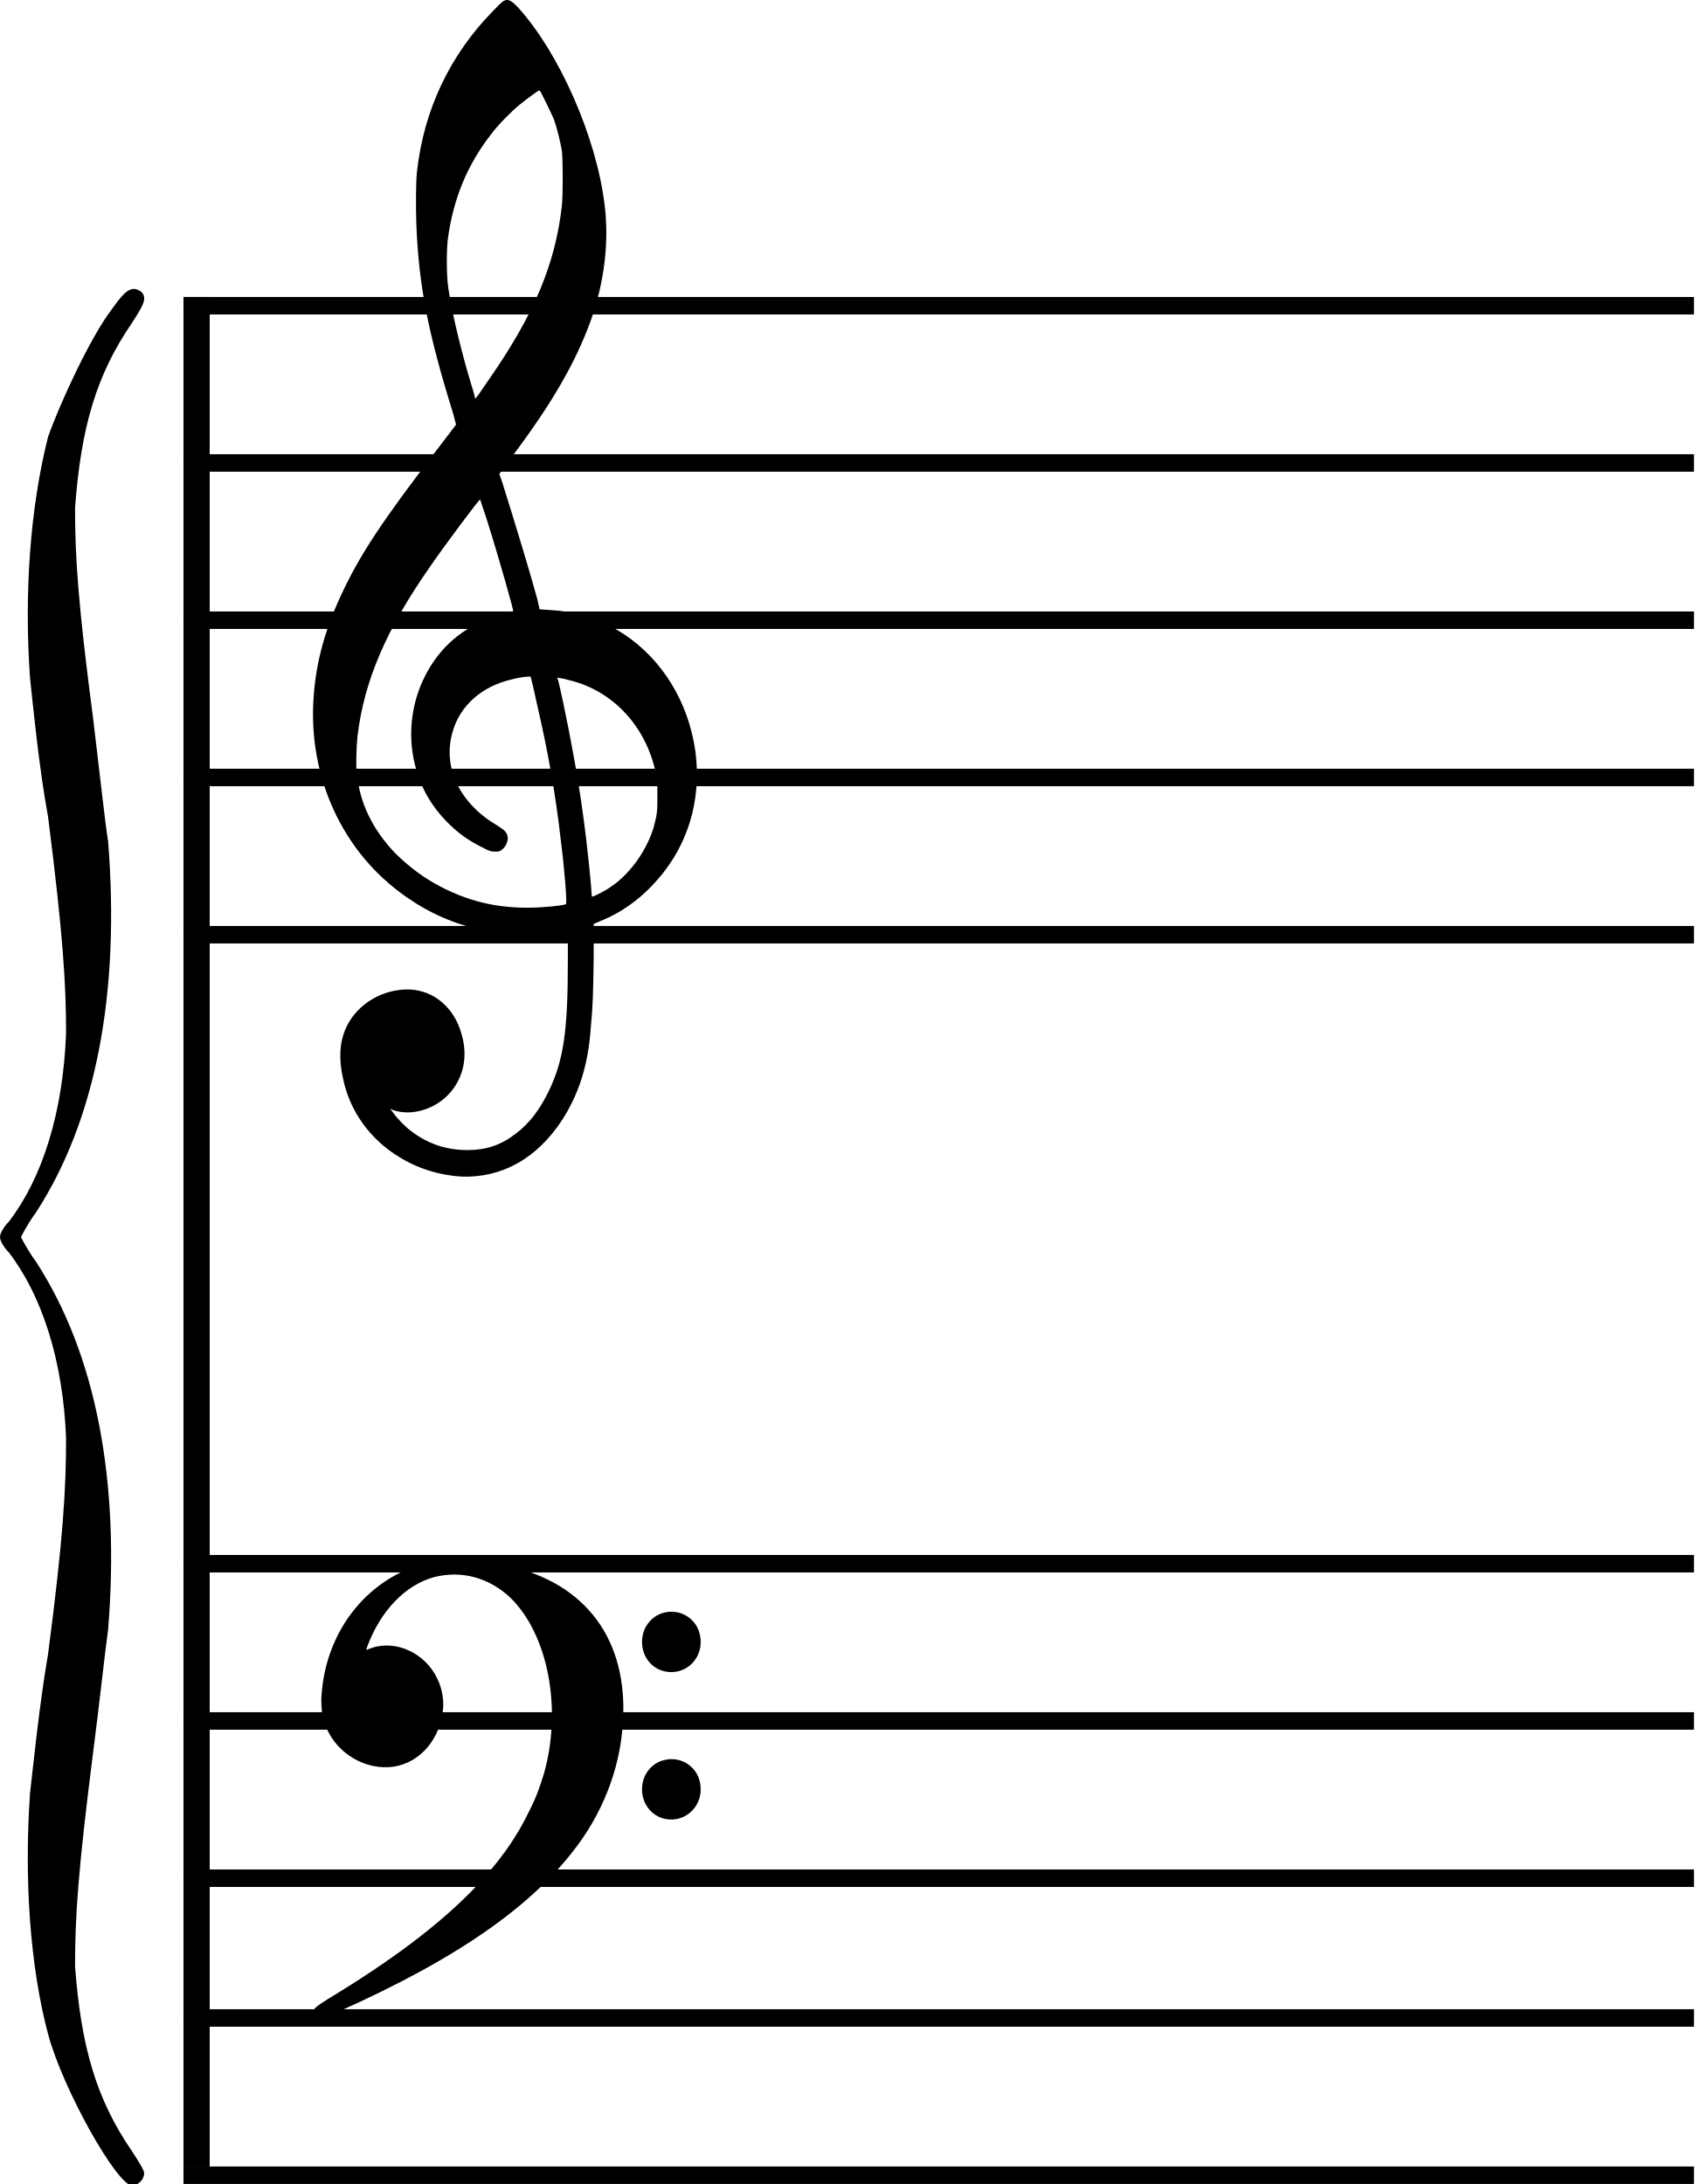
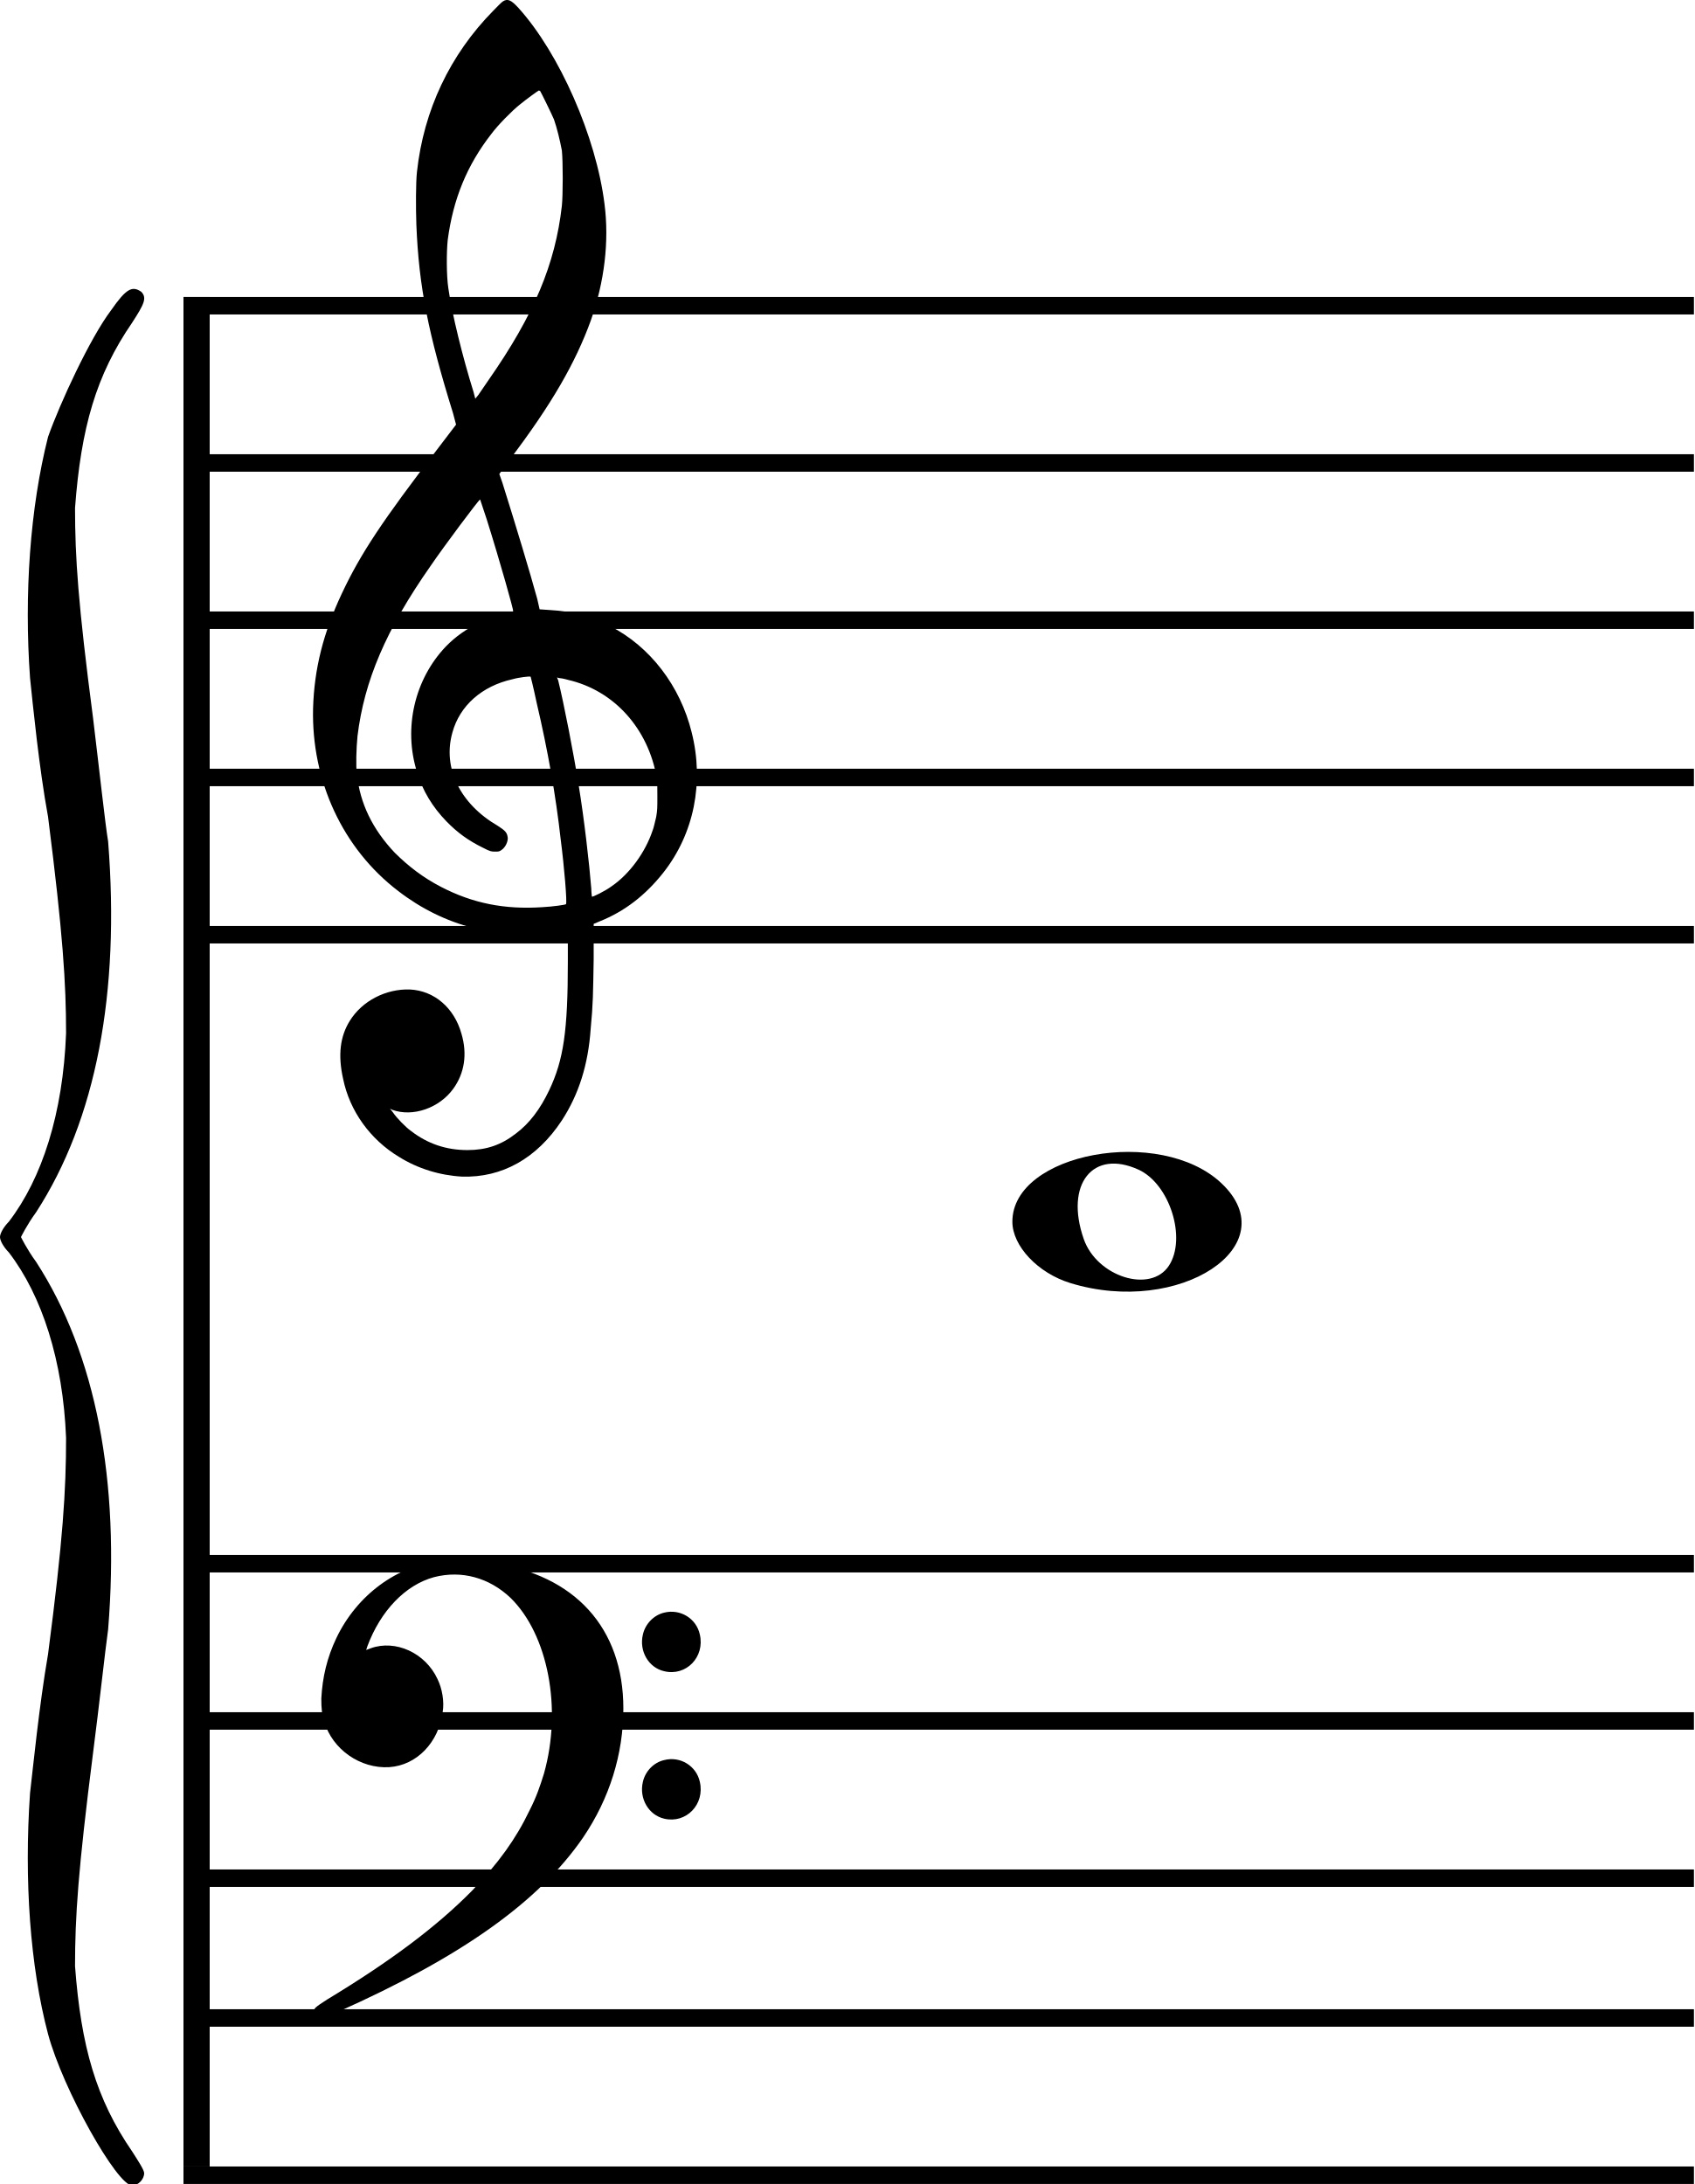
- <svg xmlns="http://www.w3.org/2000/svg" id="svg2" height="125" width="97" version="1.0">
+ <svg xmlns="http://www.w3.org/2000/svg" version="1.0" width="97" height="125" id="svg2">
  <defs id="defs19" />
-   <g transform="matrix(0.2041044,0,0,1,8.152537,-1.00247)" id="lines" style="fill:none;stroke:#000000;stroke-width:1">
-     <path id="path34" style="stroke-width:1" d="M 11.5,125.5 H 435" />
-     <path id="path38" style="stroke-width:1" d="M 11.5,116.5 H 435" />
-     <path id="path42" style="stroke-width:1" d="M 11.5,108.5 H 435" />
-     <path id="path46" style="stroke-width:1" d="M 11.5,99.5 H 435" />
-     <path id="path50" style="stroke-width:1" d="M 11.5,90.5 H 435" />
-     <path id="path62" style="stroke-width:1" d="M 11.5,54.5 H 435" />
-     <path id="path66" style="stroke-width:1" d="M 11.5,45.5 H 435" />
-     <path id="path70" style="stroke-width:1" d="M 11.5,36.5 H 435" />
-     <path id="path74" style="stroke-width:1" d="M 11.5,27.5 H 435" />
-     <path id="path78" style="stroke-width:1" d="M 11.5,18.5 H 435" />
+   <g style="fill:none;stroke:#000000;stroke-width:1" id="lines" transform="matrix(0.2041044,0,0,1,8.152537,-1.00247)">
+     <path d="M 11.5,125.5 H 435" style="stroke-width:1" id="path34" />
+     <path d="M 11.5,116.5 H 435" style="stroke-width:1" id="path38" />
+     <path d="M 11.5,108.5 H 435" style="stroke-width:1" id="path42" />
+     <path d="M 11.5,99.5 H 435" style="stroke-width:1" id="path46" />
+     <path d="M 11.5,90.5 H 435" style="stroke-width:1" id="path50" />
+     <path d="M 11.5,54.5 H 435" style="stroke-width:1" id="path62" />
+     <path d="M 11.5,45.5 H 435" style="stroke-width:1" id="path66" />
+     <path d="M 11.5,36.5 H 435" style="stroke-width:1" id="path70" />
+     <path d="M 11.5,27.5 H 435" style="stroke-width:1" id="path74" />
+     <path d="M 11.5,18.5 H 435" style="stroke-width:1" id="path78" />
  </g>
-   <path id="path114" style="fill:#000000;fill-rule:evenodd;stroke:#000000;stroke-width:0;stroke-linecap:butt;stroke-linejoin:round;stroke-miterlimit:10" d="m 28.782,0.079 c -0.067,0.035 -0.31,0.284 -0.553,0.534 -2.474,2.51 -3.984,5.692 -4.368,9.227 -0.067,0.603 -0.067,2.053 -0.034,3.01 0.141,3.569 0.687,6.253 2.103,10.814 l 0.169,0.639 -0.998,1.31 c -3.229,4.208 -4.469,6.081 -5.534,8.347 -1.065,2.261 -1.584,4.313 -1.651,6.579 -0.101,4.132 1.685,8.029 4.88,10.463 2.615,2.016 5.777,2.834 9.181,2.336 0.276,-0.034 0.519,-0.069 0.519,-0.034 v 1.732 c 0,3.96 -0.243,5.623 -1.065,7.357 -0.519,1.095 -1.139,1.906 -1.894,2.474 -0.856,0.673 -1.719,0.957 -2.784,0.957 -1.207,0 -2.272,-0.353 -3.235,-1.095 -0.303,-0.215 -0.822,-0.749 -1.031,-1.061 l -0.168,-0.215 0.135,0.069 c 1.173,0.424 2.683,-0.103 3.478,-1.198 0.647,-0.887 0.822,-1.984 0.479,-3.149 -0.411,-1.484 -1.55,-2.474 -2.959,-2.543 -1.341,-0.043 -2.716,0.63 -3.438,1.801 -0.546,0.88 -0.687,1.942 -0.377,3.321 0.377,1.837 1.55,3.466 3.195,4.458 1.072,0.673 2.339,1.061 3.613,1.131 2.272,0.069 4.267,-1.026 5.709,-3.218 0.964,-1.484 1.51,-3.182 1.651,-5.268 0.135,-1.381 0.135,-1.984 0.169,-3.96 v -2.018 l 0.344,-0.146 c 1.409,-0.561 2.615,-1.484 3.647,-2.794 1.752,-2.226 2.339,-5.158 1.618,-8.02 -0.654,-2.657 -2.373,-4.916 -4.678,-6.088 -1.099,-0.563 -2.171,-0.847 -3.438,-0.916 l -0.587,-0.041 -0.135,-0.596 c -0.418,-1.526 -1.207,-4.139 -1.995,-6.649 l -0.175,-0.499 0.586,-0.813 c 2.44,-3.216 3.781,-5.587 4.644,-7.958 0.789,-2.226 1.065,-4.561 0.789,-6.684 -0.479,-3.853 -2.582,-8.624 -4.914,-11.21 -0.418,-0.458 -0.62,-0.561 -0.896,-0.389 z m 2.13,5.131 c 0.067,0.105 0.62,1.234 0.789,1.622 0.175,0.499 0.344,1.207 0.452,1.775 0.067,0.596 0.067,2.579 0,3.182 -0.377,3.321 -1.584,6.219 -4.199,9.969 -0.236,0.353 -0.479,0.708 -0.58,0.847 l -0.175,0.215 -0.101,-0.389 c -0.62,-1.982 -1.24,-4.492 -1.442,-5.942 -0.108,-0.706 -0.108,-2.052 -0.034,-2.758 0.31,-2.337 1.099,-4.277 2.508,-6.081 0.344,-0.465 1.166,-1.31 1.618,-1.665 0.344,-0.284 1.065,-0.811 1.099,-0.811 0,0 0.034,0.035 0.067,0.035 z M 27.852,29.718 c 0.789,2.51 1.55,5.234 1.517,5.268 0,0 -0.175,0.069 -0.31,0.069 -0.452,0.105 -1.207,0.355 -1.618,0.57 -0.755,0.387 -1.341,0.776 -1.928,1.379 -1.786,1.872 -2.44,4.666 -1.651,7.176 0.31,1.061 0.896,2.018 1.685,2.829 0.62,0.637 1.24,1.095 2.103,1.517 0.411,0.215 0.479,0.215 0.688,0.215 0.202,0 0.236,0 0.377,-0.103 0.202,-0.146 0.344,-0.43 0.344,-0.673 -0.034,-0.319 -0.141,-0.422 -0.586,-0.708 -2.13,-1.241 -3.161,-3.292 -2.582,-5.337 0.418,-1.526 1.685,-2.657 3.438,-3.044 0.35,-0.105 0.998,-0.181 1.038,-0.146 0,0 0.135,0.499 0.344,1.491 0.647,2.758 1.099,5.337 1.375,7.813 0.202,1.553 0.378,3.64 0.303,3.717 -0.034,0.034 -0.721,0.138 -1.375,0.172 -2.13,0.138 -3.95,-0.215 -5.777,-1.164 -1.031,-0.534 -1.854,-1.171 -2.642,-1.949 -1.274,-1.344 -1.995,-2.827 -2.17,-4.492 -0.067,-0.458 -0.034,-1.517 0.034,-2.19 0.384,-3.149 1.618,-6.081 4.199,-9.762 0.721,-1.061 2.75,-3.779 2.818,-3.779 z m 4.644,9.192 c 2.649,0.603 4.604,2.794 5.089,5.623 0.034,0.25 0.034,0.534 0.034,1.061 0,0.637 0,0.776 -0.067,1.164 -0.074,0.284 -0.141,0.637 -0.209,0.784 -0.411,1.234 -1.308,2.474 -2.339,3.181 -0.377,0.279 -1.099,0.632 -1.132,0.596 0,-0.034 -0.034,-0.241 -0.034,-0.456 -0.108,-1.381 -0.411,-4.029 -0.721,-5.908 -0.276,-1.768 -0.863,-4.769 -1.173,-6.01 l -0.067,-0.174 0.101,0.035 c 0.067,0 0.276,0.034 0.519,0.103 z" />
-   <path id="path126" style="fill:#000000;fill-rule:evenodd;stroke:#000000;stroke-width:0;stroke-linecap:butt;stroke-linejoin:round;stroke-miterlimit:10" d="m 6.356,17.758 c -1.2,1.588 -2.919,5.305 -3.606,7.245 -1.031,4.07 -1.375,9.02 -1.031,13.798 0.168,1.587 0.512,5.122 1.031,7.951 0.856,6.725 1.031,9.554 1.031,12.383 C 3.606,63.731 2.406,67.439 0.512,69.915 0.168,70.268 5e-7,70.621 5e-7,70.802 c 0,0.181 0.168,0.534 0.512,0.887 1.894,2.476 3.094,6.184 3.269,10.608 0,3.001 -0.175,5.83 -1.031,12.374 -0.519,3.01 -0.863,6.546 -1.031,7.96 -0.344,4.95 0,9.9 1.031,13.789 0.856,3.182 3.95,8.667 4.813,8.667 0.344,0 0.687,-0.353 0.687,-0.708 0,-0.179 -0.344,-0.706 -0.687,-1.241 -2.063,-3.001 -2.925,-6.01 -3.269,-10.606 0,-2.829 0.175,-5.484 1.031,-12.202 C 5.669,97.682 6.013,94.5 6.188,93.258 6.875,84.772 5.5,77.52 2.063,72.217 1.544,71.509 1.2,70.802 1.2,70.802 c 0,0 0.344,-0.706 0.863,-1.415 C 5.5,64.085 6.875,56.833 6.188,48.166 6.013,47.105 5.669,43.922 5.325,41.095 4.469,34.557 4.294,31.901 4.294,29.072 4.637,24.475 5.5,21.467 7.563,18.466 8.25,17.404 8.426,17.051 8.082,16.698 7.563,16.343 7.219,16.517 6.356,17.758 Z" />
-   <path id="path134" style="fill:#000000;fill-rule:evenodd;stroke:#000000;stroke-width:0;stroke-linecap:butt;stroke-linejoin:round;stroke-miterlimit:10" d="m 25.268,89.324 c -2.537,0.265 -4.841,1.96 -6.022,4.436 -0.529,1.115 -0.794,2.23 -0.858,3.452 0,0.578 0.032,0.916 0.168,1.321 0.458,1.594 2.072,2.709 3.718,2.609 1.581,-0.105 2.834,-1.421 3.059,-3.153 0.103,-0.605 -0.032,-1.355 -0.297,-1.892 -0.691,-1.494 -2.401,-2.271 -3.815,-1.761 l -0.265,0.1 0.065,-0.206 c 0.755,-2.031 2.175,-3.518 3.821,-3.964 1.581,-0.405 3.156,0.032 4.376,1.188 2.143,2.099 2.963,6.334 1.911,10.058 -0.232,0.744 -0.426,1.321 -0.82,2.097 -0.794,1.661 -1.781,3.015 -3.298,4.608 -2.008,2.033 -4.609,3.998 -8.295,6.227 -0.691,0.445 -0.755,0.512 -0.755,0.678 0,0.24 0.194,0.445 0.426,0.445 0.032,0 0.129,-0.034 0.2,-0.066 0.065,-0.041 0.394,-0.207 0.723,-0.34 7.081,-3.153 11.522,-6.301 14.059,-9.992 1.517,-2.237 2.304,-4.773 2.304,-7.381 0,-4.608 -2.769,-7.655 -7.539,-8.333 -0.988,-0.172 -2.143,-0.206 -2.866,-0.133 z m 12.742,2.974 c -0.594,0.139 -1.084,0.644 -1.22,1.256 -0.226,0.948 0.329,1.898 1.22,2.097 1.252,0.306 2.337,-0.811 2.04,-2.097 -0.194,-0.918 -1.117,-1.487 -2.04,-1.256 z m 0,8.439 c -0.594,0.133 -1.084,0.637 -1.22,1.248 -0.226,0.95 0.329,1.9 1.22,2.106 1.252,0.299 2.337,-0.818 2.04,-2.106 -0.194,-0.909 -1.117,-1.487 -2.04,-1.248 z" />
-   <path id="path4180" style="fill:none;stroke:#000000;stroke-width:1.5px" d="m 11.25,16.998 v 107" />
+   <path d="m 28.782,0.079 c -0.067,0.035 -0.31,0.284 -0.553,0.534 -2.474,2.51 -3.984,5.692 -4.368,9.227 -0.067,0.603 -0.067,2.053 -0.034,3.01 0.141,3.569 0.687,6.253 2.103,10.814 l 0.169,0.639 -0.998,1.31 c -3.229,4.208 -4.469,6.081 -5.534,8.347 -1.065,2.261 -1.584,4.313 -1.651,6.579 -0.101,4.132 1.685,8.029 4.88,10.463 2.615,2.016 5.777,2.834 9.181,2.336 0.276,-0.034 0.519,-0.069 0.519,-0.034 v 1.732 c 0,3.96 -0.243,5.623 -1.065,7.357 -0.519,1.095 -1.139,1.906 -1.894,2.474 -0.856,0.673 -1.719,0.957 -2.784,0.957 -1.207,0 -2.272,-0.353 -3.235,-1.095 -0.303,-0.215 -0.822,-0.749 -1.031,-1.061 l -0.168,-0.215 0.135,0.069 c 1.173,0.424 2.683,-0.103 3.478,-1.198 0.647,-0.887 0.822,-1.984 0.479,-3.149 -0.411,-1.484 -1.55,-2.474 -2.959,-2.543 -1.341,-0.043 -2.716,0.63 -3.438,1.801 -0.546,0.88 -0.687,1.942 -0.377,3.321 0.377,1.837 1.55,3.466 3.195,4.458 1.072,0.673 2.339,1.061 3.613,1.131 2.272,0.069 4.267,-1.026 5.709,-3.218 0.964,-1.484 1.51,-3.182 1.651,-5.268 0.135,-1.381 0.135,-1.984 0.169,-3.96 v -2.018 l 0.344,-0.146 c 1.409,-0.561 2.615,-1.484 3.647,-2.794 1.752,-2.226 2.339,-5.158 1.618,-8.02 -0.654,-2.657 -2.373,-4.916 -4.678,-6.088 -1.099,-0.563 -2.171,-0.847 -3.438,-0.916 l -0.587,-0.041 -0.135,-0.596 c -0.418,-1.526 -1.207,-4.139 -1.995,-6.649 l -0.175,-0.499 0.586,-0.813 c 2.44,-3.216 3.781,-5.587 4.644,-7.958 0.789,-2.226 1.065,-4.561 0.789,-6.684 -0.479,-3.853 -2.582,-8.624 -4.914,-11.21 -0.418,-0.458 -0.62,-0.561 -0.896,-0.389 z m 2.13,5.131 c 0.067,0.105 0.62,1.234 0.789,1.622 0.175,0.499 0.344,1.207 0.452,1.775 0.067,0.596 0.067,2.579 0,3.182 -0.377,3.321 -1.584,6.219 -4.199,9.969 -0.236,0.353 -0.479,0.708 -0.58,0.847 l -0.175,0.215 -0.101,-0.389 c -0.62,-1.982 -1.24,-4.492 -1.442,-5.942 -0.108,-0.706 -0.108,-2.052 -0.034,-2.758 0.31,-2.337 1.099,-4.277 2.508,-6.081 0.344,-0.465 1.166,-1.31 1.618,-1.665 0.344,-0.284 1.065,-0.811 1.099,-0.811 0,0 0.034,0.035 0.067,0.035 z M 27.852,29.718 c 0.789,2.51 1.55,5.234 1.517,5.268 0,0 -0.175,0.069 -0.31,0.069 -0.452,0.105 -1.207,0.355 -1.618,0.57 -0.755,0.387 -1.341,0.776 -1.928,1.379 -1.786,1.872 -2.44,4.666 -1.651,7.176 0.31,1.061 0.896,2.018 1.685,2.829 0.62,0.637 1.24,1.095 2.103,1.517 0.411,0.215 0.479,0.215 0.688,0.215 0.202,0 0.236,0 0.377,-0.103 0.202,-0.146 0.344,-0.43 0.344,-0.673 -0.034,-0.319 -0.141,-0.422 -0.586,-0.708 -2.13,-1.241 -3.161,-3.292 -2.582,-5.337 0.418,-1.526 1.685,-2.657 3.438,-3.044 0.35,-0.105 0.998,-0.181 1.038,-0.146 0,0 0.135,0.499 0.344,1.491 0.647,2.758 1.099,5.337 1.375,7.813 0.202,1.553 0.378,3.64 0.303,3.717 -0.034,0.034 -0.721,0.138 -1.375,0.172 -2.13,0.138 -3.95,-0.215 -5.777,-1.164 -1.031,-0.534 -1.854,-1.171 -2.642,-1.949 -1.274,-1.344 -1.995,-2.827 -2.17,-4.492 -0.067,-0.458 -0.034,-1.517 0.034,-2.19 0.384,-3.149 1.618,-6.081 4.199,-9.762 0.721,-1.061 2.75,-3.779 2.818,-3.779 z m 4.644,9.192 c 2.649,0.603 4.604,2.794 5.089,5.623 0.034,0.25 0.034,0.534 0.034,1.061 0,0.637 0,0.776 -0.067,1.164 -0.074,0.284 -0.141,0.637 -0.209,0.784 -0.411,1.234 -1.308,2.474 -2.339,3.181 -0.377,0.279 -1.099,0.632 -1.132,0.596 0,-0.034 -0.034,-0.241 -0.034,-0.456 -0.108,-1.381 -0.411,-4.029 -0.721,-5.908 -0.276,-1.768 -0.863,-4.769 -1.173,-6.01 l -0.067,-0.174 0.101,0.035 c 0.067,0 0.276,0.034 0.519,0.103 z" style="fill:#000000;fill-rule:evenodd;stroke:#000000;stroke-width:0;stroke-linecap:butt;stroke-linejoin:round;stroke-miterlimit:10" id="path114" />
+   <path d="m 6.356,17.758 c -1.2,1.588 -2.919,5.305 -3.606,7.245 -1.031,4.07 -1.375,9.02 -1.031,13.798 0.168,1.587 0.512,5.122 1.031,7.951 0.856,6.725 1.031,9.554 1.031,12.383 C 3.606,63.731 2.406,67.439 0.512,69.915 0.168,70.268 5e-7,70.621 5e-7,70.802 c 0,0.181 0.168,0.534 0.512,0.887 1.894,2.476 3.094,6.184 3.269,10.608 0,3.001 -0.175,5.83 -1.031,12.374 -0.519,3.01 -0.863,6.546 -1.031,7.96 -0.344,4.95 0,9.9 1.031,13.789 0.856,3.182 3.95,8.667 4.813,8.667 0.344,0 0.687,-0.353 0.687,-0.708 0,-0.179 -0.344,-0.706 -0.687,-1.241 -2.063,-3.001 -2.925,-6.01 -3.269,-10.606 0,-2.829 0.175,-5.484 1.031,-12.202 C 5.669,97.682 6.013,94.5 6.188,93.258 6.875,84.772 5.5,77.52 2.063,72.217 1.544,71.509 1.2,70.802 1.2,70.802 c 0,0 0.344,-0.706 0.863,-1.415 C 5.5,64.085 6.875,56.833 6.188,48.166 6.013,47.105 5.669,43.922 5.325,41.095 4.469,34.557 4.294,31.901 4.294,29.072 4.637,24.475 5.5,21.467 7.563,18.466 8.25,17.404 8.426,17.051 8.082,16.698 7.563,16.343 7.219,16.517 6.356,17.758 Z" style="fill:#000000;fill-rule:evenodd;stroke:#000000;stroke-width:0;stroke-linecap:butt;stroke-linejoin:round;stroke-miterlimit:10" id="path126" />
+   <path d="m 25.268,89.324 c -2.537,0.265 -4.841,1.96 -6.022,4.436 -0.529,1.115 -0.794,2.23 -0.858,3.452 0,0.578 0.032,0.916 0.168,1.321 0.458,1.594 2.072,2.709 3.718,2.609 1.581,-0.105 2.834,-1.421 3.059,-3.153 0.103,-0.605 -0.032,-1.355 -0.297,-1.892 -0.691,-1.494 -2.401,-2.271 -3.815,-1.761 l -0.265,0.1 0.065,-0.206 c 0.755,-2.031 2.175,-3.518 3.821,-3.964 1.581,-0.405 3.156,0.032 4.376,1.188 2.143,2.099 2.963,6.334 1.911,10.058 -0.232,0.744 -0.426,1.321 -0.82,2.097 -0.794,1.661 -1.781,3.015 -3.298,4.608 -2.008,2.033 -4.609,3.998 -8.295,6.227 -0.691,0.445 -0.755,0.512 -0.755,0.678 0,0.24 0.194,0.445 0.426,0.445 0.032,0 0.129,-0.034 0.2,-0.066 0.065,-0.041 0.394,-0.207 0.723,-0.34 7.081,-3.153 11.522,-6.301 14.059,-9.992 1.517,-2.237 2.304,-4.773 2.304,-7.381 0,-4.608 -2.769,-7.655 -7.539,-8.333 -0.988,-0.172 -2.143,-0.206 -2.866,-0.133 z m 12.742,2.974 c -0.594,0.139 -1.084,0.644 -1.22,1.256 -0.226,0.948 0.329,1.898 1.22,2.097 1.252,0.306 2.337,-0.811 2.04,-2.097 -0.194,-0.918 -1.117,-1.487 -2.04,-1.256 z m 0,8.439 c -0.594,0.133 -1.084,0.637 -1.22,1.248 -0.226,0.95 0.329,1.9 1.22,2.106 1.252,0.299 2.337,-0.818 2.04,-2.106 -0.194,-0.909 -1.117,-1.487 -2.04,-1.248 z" style="fill:#000000;fill-rule:evenodd;stroke:#000000;stroke-width:0;stroke-linecap:butt;stroke-linejoin:round;stroke-miterlimit:10" id="path134" />
+   <path d="m 11.25,16.998 v 107" style="fill:none;stroke:#000000;stroke-width:1.5px" id="path4180" />
+   <path style="fill:#000000;stroke-width:0.337" d="m 61.246,73.433 c -1.851,-0.57 -3.311,-2.118 -3.311,-3.51 0,-3.941 8.465,-5.501 11.961,-2.204 3.78,3.565 -2.389,7.641 -8.65,5.714 z m 5.646,-0.99 c 1.03,-1.572 0.045,-4.686 -1.739,-5.499 -2.62,-1.194 -4.225,0.84 -3.134,3.97 0.755,2.165 3.825,3.128 4.873,1.529 z" id="path2818" />
</svg>
